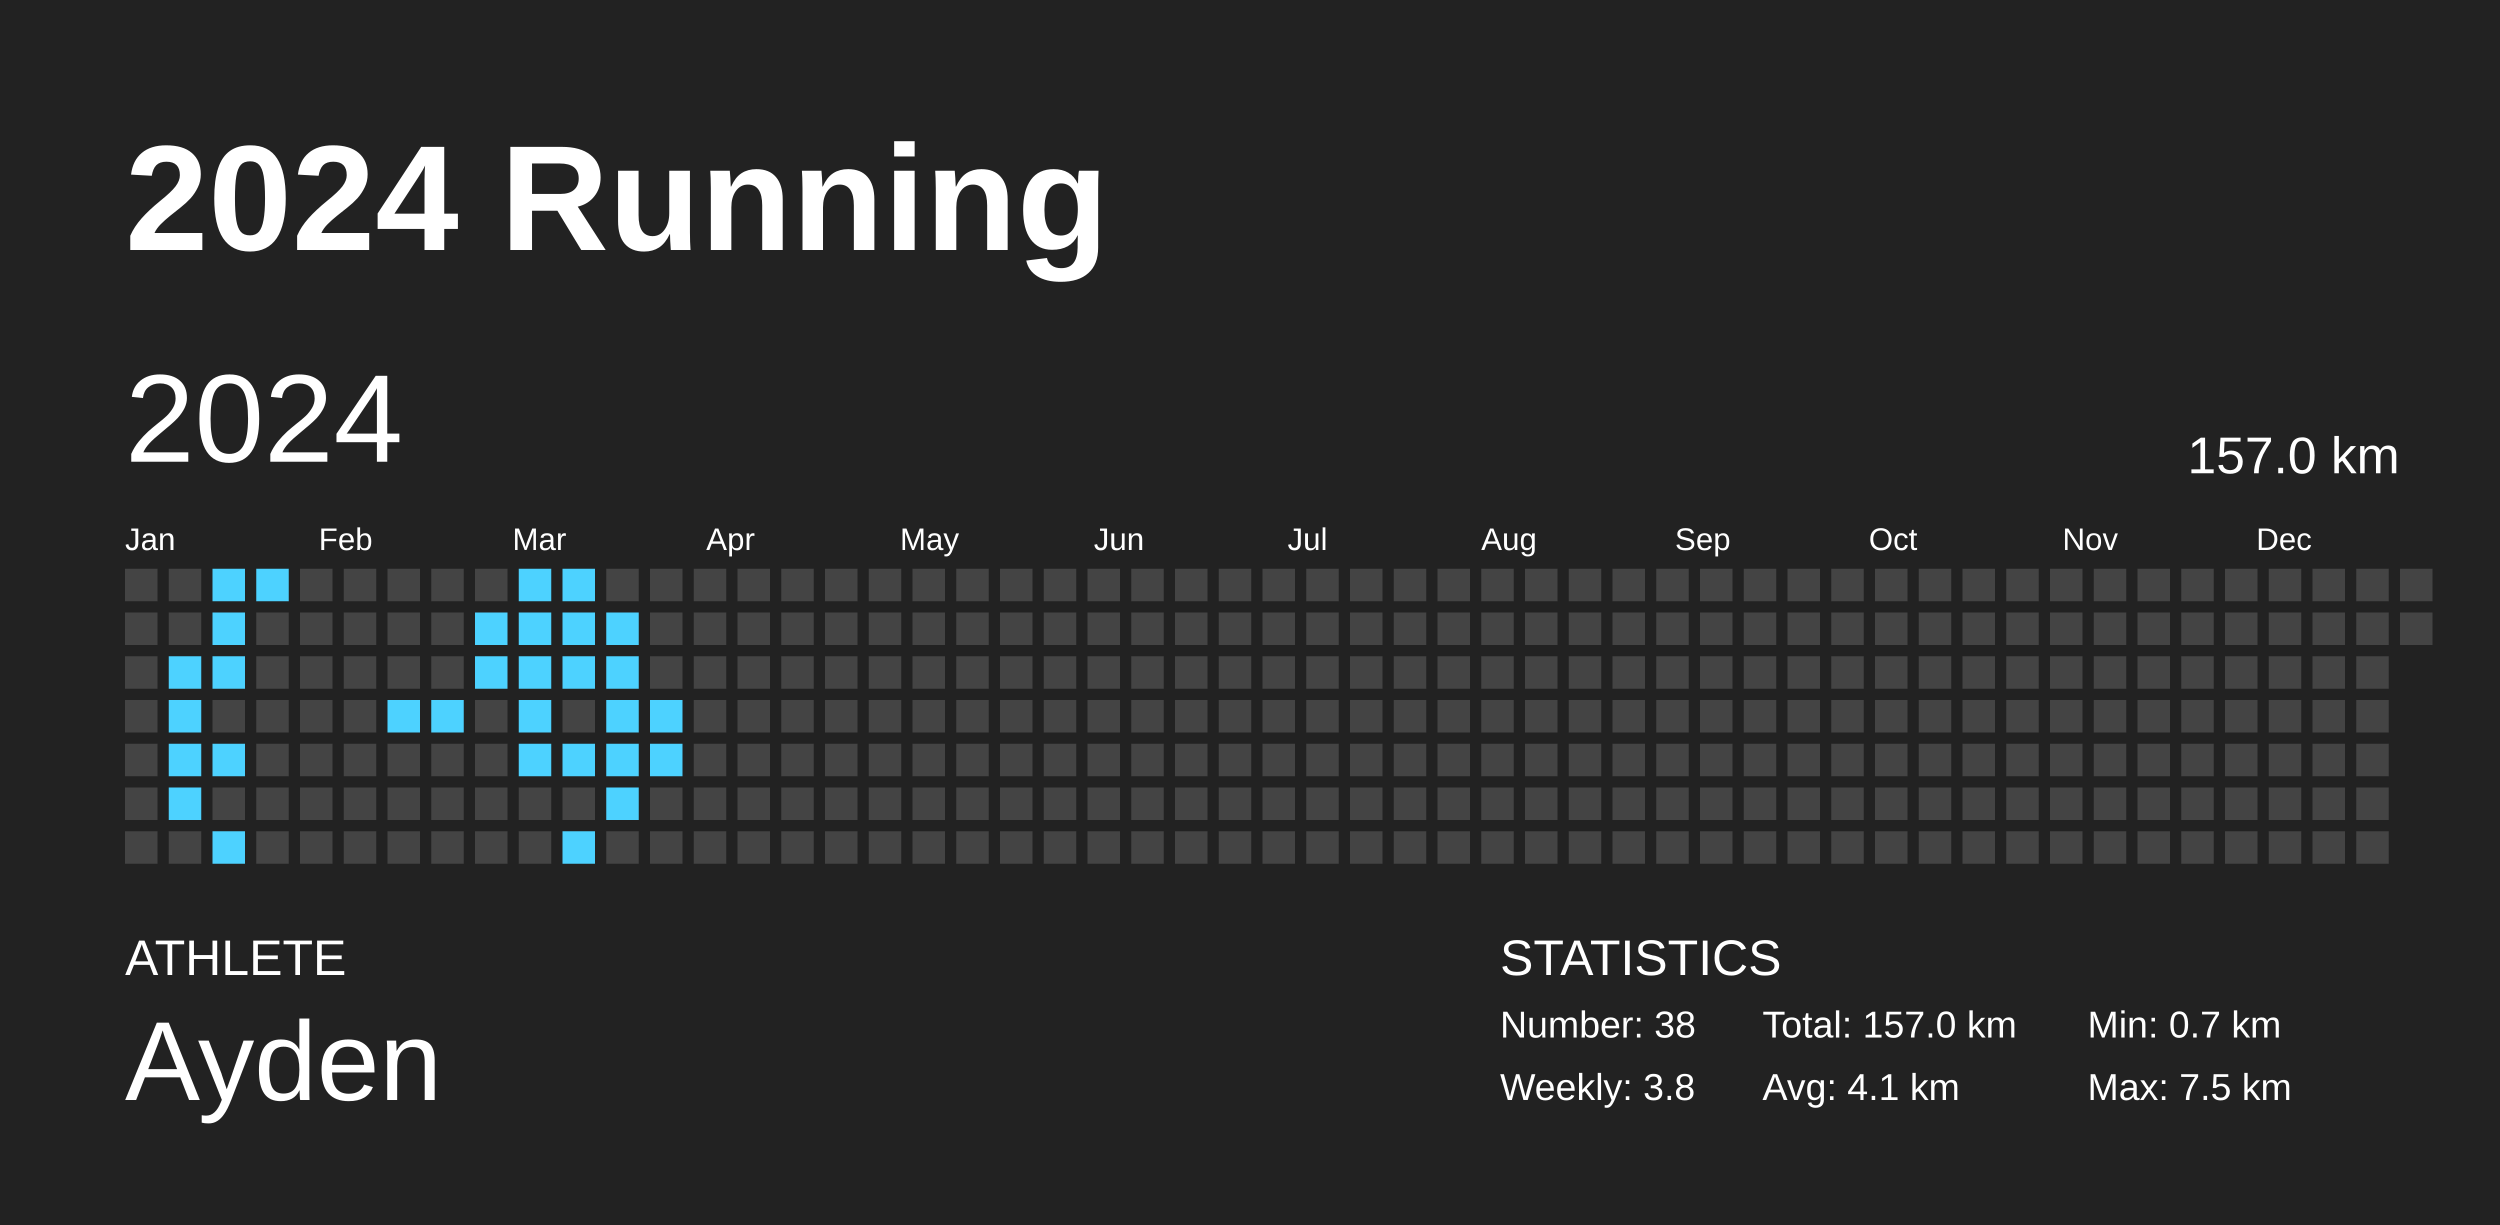
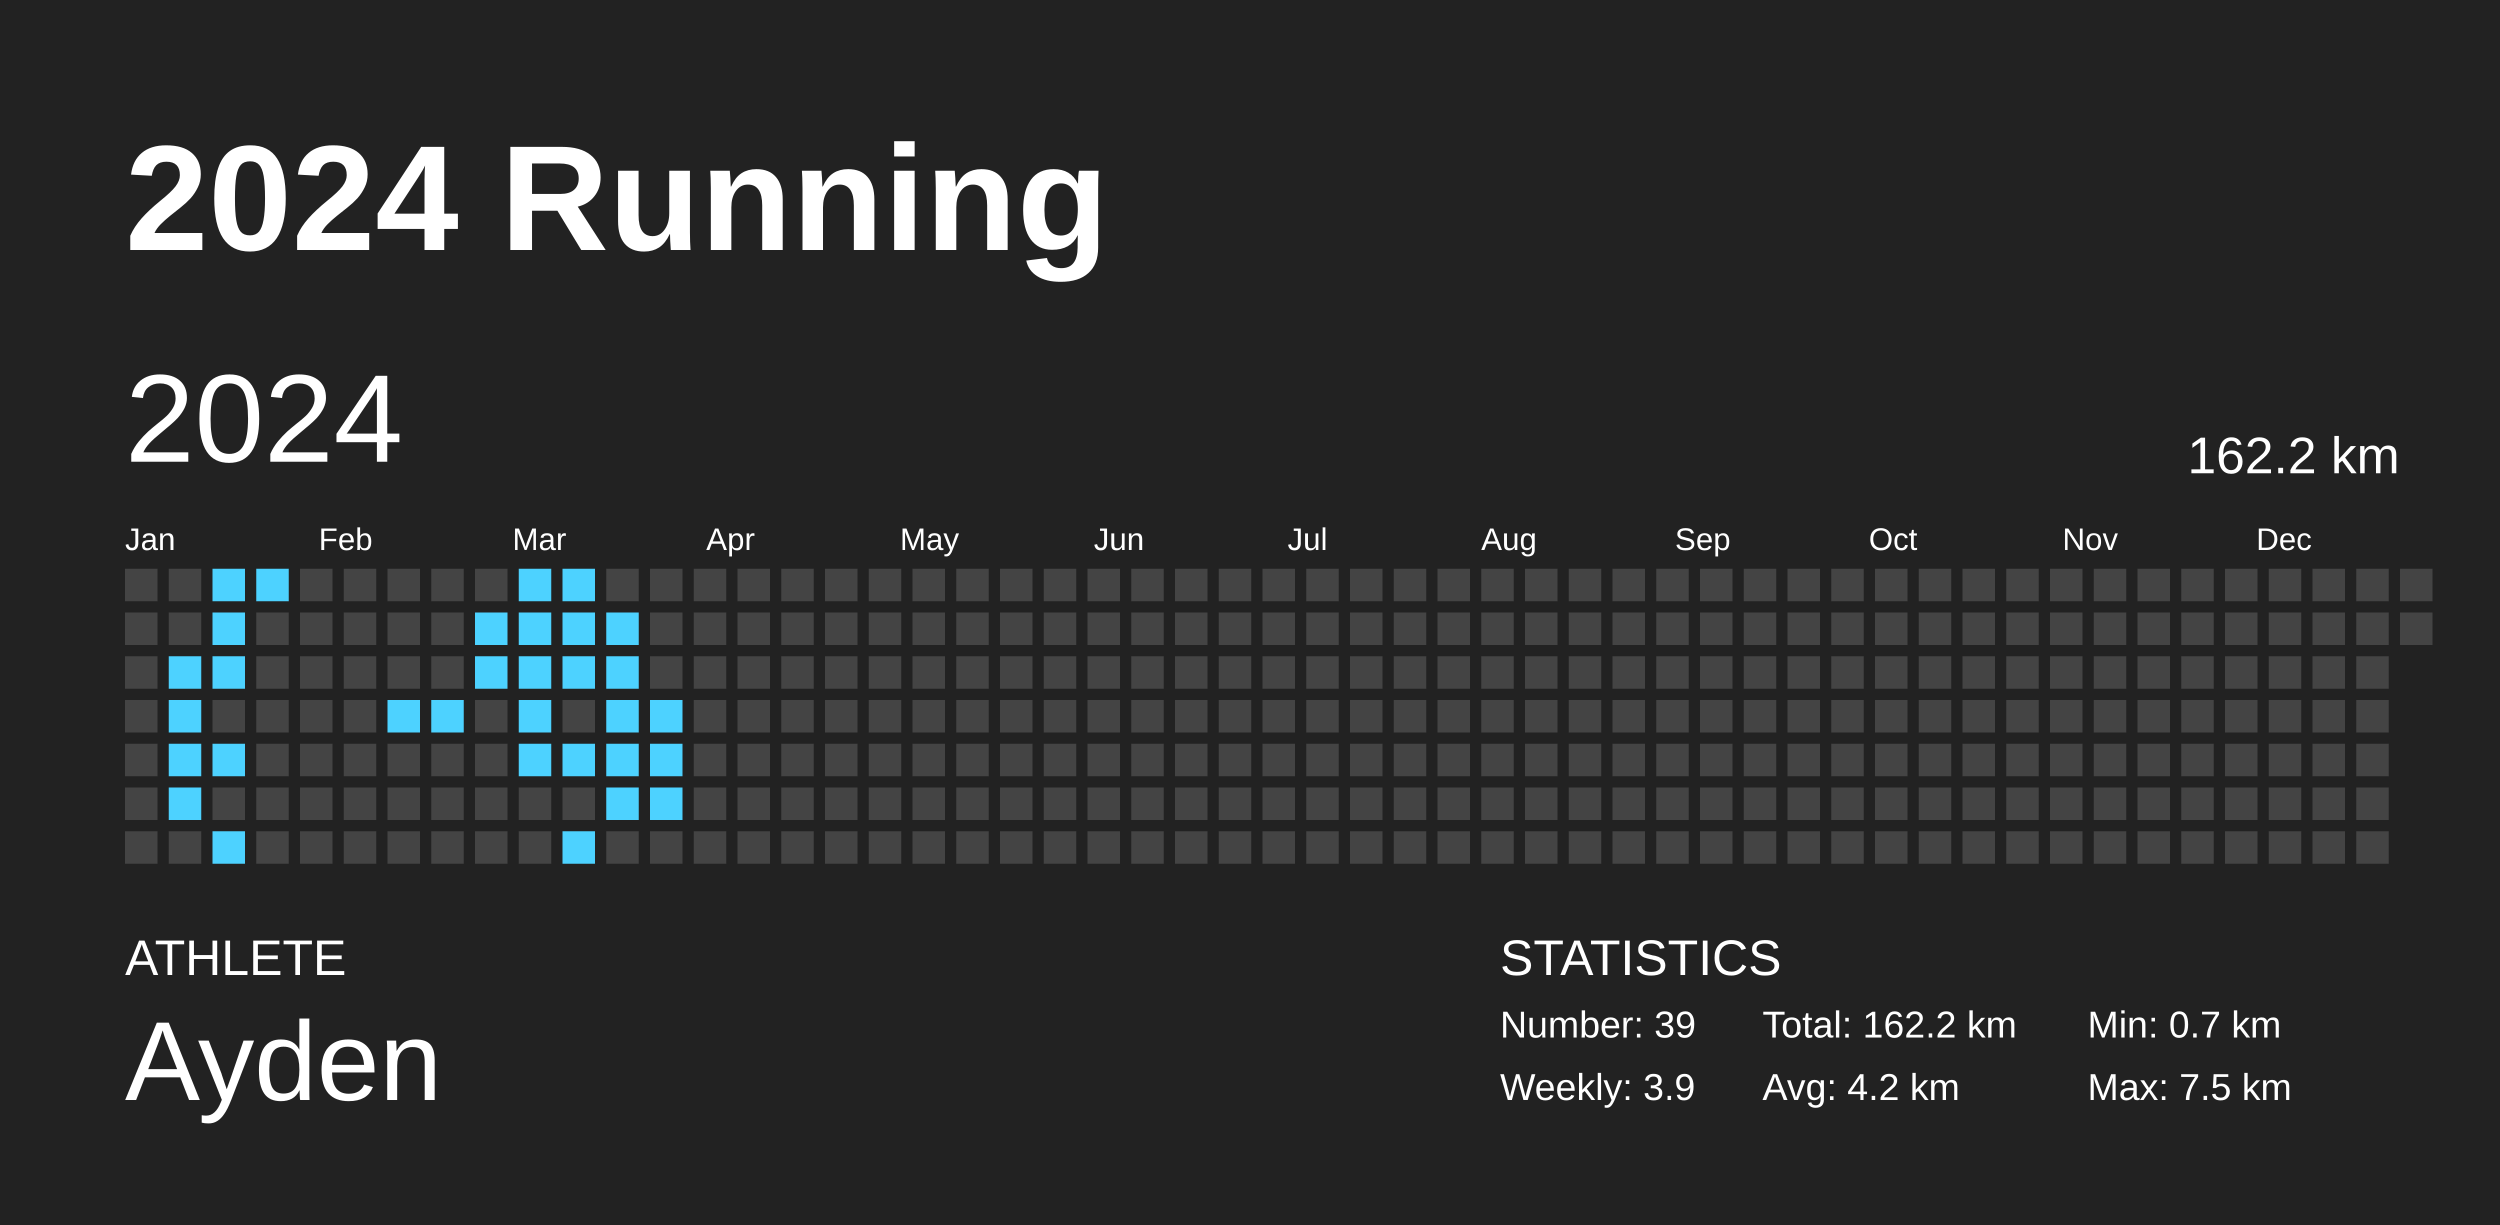
<svg xmlns="http://www.w3.org/2000/svg" baseProfile="full" height="98mm" version="1.1" viewBox="0,0,200,98" width="200mm">
  <defs />
  <rect fill="#222222" height="98" width="200" x="0" y="0" />
  <text fill="#FFFFFF" style="font-size:12px; font-family:Arial; font-weight:bold;" x="10" y="20">2024 Running</text>
  <text fill="#FFFFFF" style="font-size:4px; font-family:Arial" x="10" y="78">ATHLETE</text>
  <text fill="#FFFFFF" style="font-size:9px; font-family:Arial" x="10" y="88">Ayden</text>
  <text fill="#FFFFFF" style="font-size:4px; font-family:Arial" x="120" y="78">STATISTICS</text>
-   <text fill="#FFFFFF" style="font-size:3px; font-family:Arial" x="120" y="83">Number: 38</text>
-   <text fill="#FFFFFF" style="font-size:3px; font-family:Arial" x="120" y="88">Weekly: 3.8</text>
-   <text fill="#FFFFFF" style="font-size:3px; font-family:Arial" x="141" y="83">Total: 157.0 km</text>
-   <text fill="#FFFFFF" style="font-size:3px; font-family:Arial" x="141" y="88">Avg: 4.1 km</text>
+   <text fill="#FFFFFF" style="font-size:3px; font-family:Arial" x="120" y="83">Number: 39</text>
+   <text fill="#FFFFFF" style="font-size:3px; font-family:Arial" x="120" y="88">Weekly: 3.9</text>
+   <text fill="#FFFFFF" style="font-size:3px; font-family:Arial" x="141" y="83">Total: 162.2 km</text>
+   <text fill="#FFFFFF" style="font-size:3px; font-family:Arial" x="141" y="88">Avg: 4.2 km</text>
  <text fill="#FFFFFF" style="font-size:3px; font-family:Arial" x="167" y="83">Min: 0.7 km</text>
  <text fill="#FFFFFF" style="font-size:3px; font-family:Arial" x="167" y="88">Max: 7.5 km</text>
  <text dominant-baseline="hanging" fill="#FFFFFF" style="font-size:10.0px; font-family:Arial;" x="10" y="30">2024</text>
-   <text dominant-baseline="hanging" fill="#FFFFFF" style="font-size:4.125px; font-family:Arial;" x="175" y="35">157.0 km</text>
+   <text dominant-baseline="hanging" fill="#FFFFFF" style="font-size:4.125px; font-family:Arial;" x="175" y="35">162.2 km</text>
  <text fill="#FFFFFF" style="font-size:2.5px; font-family:Arial" x="10.0" y="44">Jan</text>
  <text fill="#FFFFFF" style="font-size:2.5px; font-family:Arial" x="25.5" y="44">Feb</text>
  <text fill="#FFFFFF" style="font-size:2.5px; font-family:Arial" x="41.0" y="44">Mar</text>
  <text fill="#FFFFFF" style="font-size:2.5px; font-family:Arial" x="56.5" y="44">Apr</text>
  <text fill="#FFFFFF" style="font-size:2.5px; font-family:Arial" x="72.0" y="44">May</text>
  <text fill="#FFFFFF" style="font-size:2.5px; font-family:Arial" x="87.5" y="44">Jun</text>
  <text fill="#FFFFFF" style="font-size:2.5px; font-family:Arial" x="103.0" y="44">Jul</text>
  <text fill="#FFFFFF" style="font-size:2.5px; font-family:Arial" x="118.5" y="44">Aug</text>
  <text fill="#FFFFFF" style="font-size:2.5px; font-family:Arial" x="134.0" y="44">Sep</text>
  <text fill="#FFFFFF" style="font-size:2.5px; font-family:Arial" x="149.5" y="44">Oct</text>
  <text fill="#FFFFFF" style="font-size:2.5px; font-family:Arial" x="165.0" y="44">Nov</text>
  <text fill="#FFFFFF" style="font-size:2.5px; font-family:Arial" x="180.5" y="44">Dec</text>
  <rect fill="#444444" height="2.6" width="2.6" x="10.0" y="45.5" />
  <rect fill="#444444" height="2.6" width="2.6" x="10.0" y="49.0" />
  <rect fill="#444444" height="2.6" width="2.6" x="10.0" y="52.5" />
  <rect fill="#444444" height="2.6" width="2.6" x="10.0" y="56.0" />
  <rect fill="#444444" height="2.6" width="2.6" x="10.0" y="59.5" />
  <rect fill="#444444" height="2.6" width="2.6" x="10.0" y="63.0" />
  <rect fill="#444444" height="2.6" width="2.6" x="10.0" y="66.5" />
  <rect fill="#444444" height="2.6" width="2.6" x="13.5" y="45.5" />
  <rect fill="#444444" height="2.6" width="2.6" x="13.5" y="49.0" />
  <rect fill="#4dd2ff" height="2.6" width="2.6" x="13.5" y="52.5" />
  <rect fill="#4dd2ff" height="2.6" width="2.6" x="13.5" y="56.0" />
  <rect fill="#4dd2ff" height="2.6" width="2.6" x="13.5" y="59.5" />
  <rect fill="#4dd2ff" height="2.6" width="2.6" x="13.5" y="63.0" />
  <rect fill="#444444" height="2.6" width="2.6" x="13.5" y="66.5" />
  <rect fill="#4dd2ff" height="2.6" width="2.6" x="17.0" y="45.5" />
  <rect fill="#4dd2ff" height="2.6" width="2.6" x="17.0" y="49.0" />
  <rect fill="#4dd2ff" height="2.6" width="2.6" x="17.0" y="52.5" />
  <rect fill="#444444" height="2.6" width="2.6" x="17.0" y="56.0" />
  <rect fill="#4dd2ff" height="2.6" width="2.6" x="17.0" y="59.5" />
  <rect fill="#444444" height="2.6" width="2.6" x="17.0" y="63.0" />
  <rect fill="#4dd2ff" height="2.6" width="2.6" x="17.0" y="66.5" />
  <rect fill="#4dd2ff" height="2.6" width="2.6" x="20.5" y="45.5" />
  <rect fill="#444444" height="2.6" width="2.6" x="20.5" y="49.0" />
  <rect fill="#444444" height="2.6" width="2.6" x="20.5" y="52.5" />
  <rect fill="#444444" height="2.6" width="2.6" x="20.5" y="56.0" />
  <rect fill="#444444" height="2.6" width="2.6" x="20.5" y="59.5" />
  <rect fill="#444444" height="2.6" width="2.6" x="20.5" y="63.0" />
  <rect fill="#444444" height="2.6" width="2.6" x="20.5" y="66.5" />
  <rect fill="#444444" height="2.6" width="2.6" x="24.0" y="45.5" />
  <rect fill="#444444" height="2.6" width="2.6" x="24.0" y="49.0" />
  <rect fill="#444444" height="2.6" width="2.6" x="24.0" y="52.5" />
  <rect fill="#444444" height="2.6" width="2.6" x="24.0" y="56.0" />
  <rect fill="#444444" height="2.6" width="2.6" x="24.0" y="59.5" />
  <rect fill="#444444" height="2.6" width="2.6" x="24.0" y="63.0" />
  <rect fill="#444444" height="2.6" width="2.6" x="24.0" y="66.5" />
  <rect fill="#444444" height="2.6" width="2.6" x="27.5" y="45.5" />
  <rect fill="#444444" height="2.6" width="2.6" x="27.5" y="49.0" />
  <rect fill="#444444" height="2.6" width="2.6" x="27.5" y="52.5" />
  <rect fill="#444444" height="2.6" width="2.6" x="27.5" y="56.0" />
  <rect fill="#444444" height="2.6" width="2.6" x="27.5" y="59.5" />
  <rect fill="#444444" height="2.6" width="2.6" x="27.5" y="63.0" />
  <rect fill="#444444" height="2.6" width="2.6" x="27.5" y="66.5" />
  <rect fill="#444444" height="2.6" width="2.6" x="31.0" y="45.5" />
  <rect fill="#444444" height="2.6" width="2.6" x="31.0" y="49.0" />
  <rect fill="#444444" height="2.6" width="2.6" x="31.0" y="52.5" />
  <rect fill="#4dd2ff" height="2.6" width="2.6" x="31.0" y="56.0" />
  <rect fill="#444444" height="2.6" width="2.6" x="31.0" y="59.5" />
  <rect fill="#444444" height="2.6" width="2.6" x="31.0" y="63.0" />
  <rect fill="#444444" height="2.6" width="2.6" x="31.0" y="66.5" />
  <rect fill="#444444" height="2.6" width="2.6" x="34.5" y="45.5" />
  <rect fill="#444444" height="2.6" width="2.6" x="34.5" y="49.0" />
  <rect fill="#444444" height="2.6" width="2.6" x="34.5" y="52.5" />
  <rect fill="#4dd2ff" height="2.6" width="2.6" x="34.5" y="56.0" />
  <rect fill="#444444" height="2.6" width="2.6" x="34.5" y="59.5" />
  <rect fill="#444444" height="2.6" width="2.6" x="34.5" y="63.0" />
  <rect fill="#444444" height="2.6" width="2.6" x="34.5" y="66.5" />
  <rect fill="#444444" height="2.6" width="2.6" x="38.0" y="45.5" />
  <rect fill="#4dd2ff" height="2.6" width="2.6" x="38.0" y="49.0" />
  <rect fill="#4dd2ff" height="2.6" width="2.6" x="38.0" y="52.5" />
  <rect fill="#444444" height="2.6" width="2.6" x="38.0" y="56.0" />
  <rect fill="#444444" height="2.6" width="2.6" x="38.0" y="59.5" />
  <rect fill="#444444" height="2.6" width="2.6" x="38.0" y="63.0" />
  <rect fill="#444444" height="2.6" width="2.6" x="38.0" y="66.5" />
  <rect fill="#4dd2ff" height="2.6" width="2.6" x="41.5" y="45.5" />
  <rect fill="#4dd2ff" height="2.6" width="2.6" x="41.5" y="49.0" />
  <rect fill="#4dd2ff" height="2.6" width="2.6" x="41.5" y="52.5" />
  <rect fill="#4dd2ff" height="2.6" width="2.6" x="41.5" y="56.0" />
  <rect fill="#4dd2ff" height="2.6" width="2.6" x="41.5" y="59.5" />
  <rect fill="#444444" height="2.6" width="2.6" x="41.5" y="63.0" />
  <rect fill="#444444" height="2.6" width="2.6" x="41.5" y="66.5" />
  <rect fill="#4dd2ff" height="2.6" width="2.6" x="45.0" y="45.5" />
  <rect fill="#4dd2ff" height="2.6" width="2.6" x="45.0" y="49.0" />
  <rect fill="#4dd2ff" height="2.6" width="2.6" x="45.0" y="52.5" />
  <rect fill="#444444" height="2.6" width="2.6" x="45.0" y="56.0" />
  <rect fill="#4dd2ff" height="2.6" width="2.6" x="45.0" y="59.5" />
  <rect fill="#444444" height="2.6" width="2.6" x="45.0" y="63.0" />
  <rect fill="#4dd2ff" height="2.6" width="2.6" x="45.0" y="66.5" />
  <rect fill="#444444" height="2.6" width="2.6" x="48.5" y="45.5" />
  <rect fill="#4dd2ff" height="2.6" width="2.6" x="48.5" y="49.0" />
  <rect fill="#4dd2ff" height="2.6" width="2.6" x="48.5" y="52.5" />
  <rect fill="#4dd2ff" height="2.6" width="2.6" x="48.5" y="56.0" />
  <rect fill="#4dd2ff" height="2.6" width="2.6" x="48.5" y="59.5" />
  <rect fill="#4dd2ff" height="2.6" width="2.6" x="48.5" y="63.0" />
  <rect fill="#444444" height="2.6" width="2.6" x="48.5" y="66.5" />
  <rect fill="#444444" height="2.6" width="2.6" x="52.0" y="45.5" />
  <rect fill="#444444" height="2.6" width="2.6" x="52.0" y="49.0" />
  <rect fill="#444444" height="2.6" width="2.6" x="52.0" y="52.5" />
  <rect fill="#4dd2ff" height="2.6" width="2.6" x="52.0" y="56.0" />
  <rect fill="#4dd2ff" height="2.6" width="2.6" x="52.0" y="59.5" />
-   <rect fill="#444444" height="2.6" width="2.6" x="52.0" y="63.0" />
+   <rect fill="#4dd2ff" height="2.6" width="2.6" x="52.0" y="63.0" />
  <rect fill="#444444" height="2.6" width="2.6" x="52.0" y="66.5" />
  <rect fill="#444444" height="2.6" width="2.6" x="55.5" y="45.5" />
  <rect fill="#444444" height="2.6" width="2.6" x="55.5" y="49.0" />
  <rect fill="#444444" height="2.6" width="2.6" x="55.5" y="52.5" />
  <rect fill="#444444" height="2.6" width="2.6" x="55.5" y="56.0" />
  <rect fill="#444444" height="2.6" width="2.6" x="55.5" y="59.5" />
  <rect fill="#444444" height="2.6" width="2.6" x="55.5" y="63.0" />
  <rect fill="#444444" height="2.6" width="2.6" x="55.5" y="66.5" />
  <rect fill="#444444" height="2.6" width="2.6" x="59.0" y="45.5" />
  <rect fill="#444444" height="2.6" width="2.6" x="59.0" y="49.0" />
  <rect fill="#444444" height="2.6" width="2.6" x="59.0" y="52.5" />
  <rect fill="#444444" height="2.6" width="2.6" x="59.0" y="56.0" />
  <rect fill="#444444" height="2.6" width="2.6" x="59.0" y="59.5" />
  <rect fill="#444444" height="2.6" width="2.6" x="59.0" y="63.0" />
  <rect fill="#444444" height="2.6" width="2.6" x="59.0" y="66.5" />
  <rect fill="#444444" height="2.6" width="2.6" x="62.5" y="45.5" />
  <rect fill="#444444" height="2.6" width="2.6" x="62.5" y="49.0" />
  <rect fill="#444444" height="2.6" width="2.6" x="62.5" y="52.5" />
  <rect fill="#444444" height="2.6" width="2.6" x="62.5" y="56.0" />
  <rect fill="#444444" height="2.6" width="2.6" x="62.5" y="59.5" />
  <rect fill="#444444" height="2.6" width="2.6" x="62.5" y="63.0" />
  <rect fill="#444444" height="2.6" width="2.6" x="62.5" y="66.5" />
  <rect fill="#444444" height="2.6" width="2.6" x="66.0" y="45.5" />
  <rect fill="#444444" height="2.6" width="2.6" x="66.0" y="49.0" />
  <rect fill="#444444" height="2.6" width="2.6" x="66.0" y="52.5" />
  <rect fill="#444444" height="2.6" width="2.6" x="66.0" y="56.0" />
  <rect fill="#444444" height="2.6" width="2.6" x="66.0" y="59.5" />
  <rect fill="#444444" height="2.6" width="2.6" x="66.0" y="63.0" />
  <rect fill="#444444" height="2.6" width="2.6" x="66.0" y="66.5" />
  <rect fill="#444444" height="2.6" width="2.6" x="69.5" y="45.5" />
  <rect fill="#444444" height="2.6" width="2.6" x="69.5" y="49.0" />
  <rect fill="#444444" height="2.6" width="2.6" x="69.5" y="52.5" />
  <rect fill="#444444" height="2.6" width="2.6" x="69.5" y="56.0" />
  <rect fill="#444444" height="2.6" width="2.6" x="69.5" y="59.5" />
  <rect fill="#444444" height="2.6" width="2.6" x="69.5" y="63.0" />
  <rect fill="#444444" height="2.6" width="2.6" x="69.5" y="66.5" />
  <rect fill="#444444" height="2.6" width="2.6" x="73.0" y="45.5" />
  <rect fill="#444444" height="2.6" width="2.6" x="73.0" y="49.0" />
  <rect fill="#444444" height="2.6" width="2.6" x="73.0" y="52.5" />
  <rect fill="#444444" height="2.6" width="2.6" x="73.0" y="56.0" />
  <rect fill="#444444" height="2.6" width="2.6" x="73.0" y="59.5" />
  <rect fill="#444444" height="2.6" width="2.6" x="73.0" y="63.0" />
  <rect fill="#444444" height="2.6" width="2.6" x="73.0" y="66.5" />
  <rect fill="#444444" height="2.6" width="2.6" x="76.5" y="45.5" />
  <rect fill="#444444" height="2.6" width="2.6" x="76.5" y="49.0" />
  <rect fill="#444444" height="2.6" width="2.6" x="76.5" y="52.5" />
  <rect fill="#444444" height="2.6" width="2.6" x="76.5" y="56.0" />
  <rect fill="#444444" height="2.6" width="2.6" x="76.5" y="59.5" />
  <rect fill="#444444" height="2.6" width="2.6" x="76.5" y="63.0" />
  <rect fill="#444444" height="2.6" width="2.6" x="76.5" y="66.5" />
  <rect fill="#444444" height="2.6" width="2.6" x="80.0" y="45.5" />
  <rect fill="#444444" height="2.6" width="2.6" x="80.0" y="49.0" />
  <rect fill="#444444" height="2.6" width="2.6" x="80.0" y="52.5" />
  <rect fill="#444444" height="2.6" width="2.6" x="80.0" y="56.0" />
  <rect fill="#444444" height="2.6" width="2.6" x="80.0" y="59.5" />
  <rect fill="#444444" height="2.6" width="2.6" x="80.0" y="63.0" />
  <rect fill="#444444" height="2.6" width="2.6" x="80.0" y="66.5" />
  <rect fill="#444444" height="2.6" width="2.6" x="83.5" y="45.5" />
  <rect fill="#444444" height="2.6" width="2.6" x="83.5" y="49.0" />
  <rect fill="#444444" height="2.6" width="2.6" x="83.5" y="52.5" />
  <rect fill="#444444" height="2.6" width="2.6" x="83.5" y="56.0" />
  <rect fill="#444444" height="2.6" width="2.6" x="83.5" y="59.5" />
  <rect fill="#444444" height="2.6" width="2.6" x="83.5" y="63.0" />
  <rect fill="#444444" height="2.6" width="2.6" x="83.5" y="66.5" />
  <rect fill="#444444" height="2.6" width="2.6" x="87.0" y="45.5" />
  <rect fill="#444444" height="2.6" width="2.6" x="87.0" y="49.0" />
  <rect fill="#444444" height="2.6" width="2.6" x="87.0" y="52.5" />
  <rect fill="#444444" height="2.6" width="2.6" x="87.0" y="56.0" />
  <rect fill="#444444" height="2.6" width="2.6" x="87.0" y="59.5" />
  <rect fill="#444444" height="2.6" width="2.6" x="87.0" y="63.0" />
  <rect fill="#444444" height="2.6" width="2.6" x="87.0" y="66.5" />
  <rect fill="#444444" height="2.6" width="2.6" x="90.5" y="45.5" />
  <rect fill="#444444" height="2.6" width="2.6" x="90.5" y="49.0" />
  <rect fill="#444444" height="2.6" width="2.6" x="90.5" y="52.5" />
  <rect fill="#444444" height="2.6" width="2.6" x="90.5" y="56.0" />
  <rect fill="#444444" height="2.6" width="2.6" x="90.5" y="59.5" />
  <rect fill="#444444" height="2.6" width="2.6" x="90.5" y="63.0" />
  <rect fill="#444444" height="2.6" width="2.6" x="90.5" y="66.5" />
  <rect fill="#444444" height="2.6" width="2.6" x="94.0" y="45.5" />
  <rect fill="#444444" height="2.6" width="2.6" x="94.0" y="49.0" />
  <rect fill="#444444" height="2.6" width="2.6" x="94.0" y="52.5" />
  <rect fill="#444444" height="2.6" width="2.6" x="94.0" y="56.0" />
  <rect fill="#444444" height="2.6" width="2.6" x="94.0" y="59.5" />
  <rect fill="#444444" height="2.6" width="2.6" x="94.0" y="63.0" />
  <rect fill="#444444" height="2.6" width="2.6" x="94.0" y="66.5" />
  <rect fill="#444444" height="2.6" width="2.6" x="97.5" y="45.5" />
  <rect fill="#444444" height="2.6" width="2.6" x="97.5" y="49.0" />
  <rect fill="#444444" height="2.6" width="2.6" x="97.5" y="52.5" />
  <rect fill="#444444" height="2.6" width="2.6" x="97.5" y="56.0" />
  <rect fill="#444444" height="2.6" width="2.6" x="97.5" y="59.5" />
  <rect fill="#444444" height="2.6" width="2.6" x="97.5" y="63.0" />
  <rect fill="#444444" height="2.6" width="2.6" x="97.5" y="66.5" />
  <rect fill="#444444" height="2.6" width="2.6" x="101.0" y="45.5" />
  <rect fill="#444444" height="2.6" width="2.6" x="101.0" y="49.0" />
  <rect fill="#444444" height="2.6" width="2.6" x="101.0" y="52.5" />
  <rect fill="#444444" height="2.6" width="2.6" x="101.0" y="56.0" />
  <rect fill="#444444" height="2.6" width="2.6" x="101.0" y="59.5" />
  <rect fill="#444444" height="2.6" width="2.6" x="101.0" y="63.0" />
  <rect fill="#444444" height="2.6" width="2.6" x="101.0" y="66.5" />
  <rect fill="#444444" height="2.6" width="2.6" x="104.5" y="45.5" />
  <rect fill="#444444" height="2.6" width="2.6" x="104.5" y="49.0" />
  <rect fill="#444444" height="2.6" width="2.6" x="104.5" y="52.5" />
  <rect fill="#444444" height="2.6" width="2.6" x="104.5" y="56.0" />
  <rect fill="#444444" height="2.6" width="2.6" x="104.5" y="59.5" />
  <rect fill="#444444" height="2.6" width="2.6" x="104.5" y="63.0" />
  <rect fill="#444444" height="2.6" width="2.6" x="104.5" y="66.5" />
  <rect fill="#444444" height="2.6" width="2.6" x="108.0" y="45.5" />
  <rect fill="#444444" height="2.6" width="2.6" x="108.0" y="49.0" />
  <rect fill="#444444" height="2.6" width="2.6" x="108.0" y="52.5" />
  <rect fill="#444444" height="2.6" width="2.6" x="108.0" y="56.0" />
  <rect fill="#444444" height="2.6" width="2.6" x="108.0" y="59.5" />
  <rect fill="#444444" height="2.6" width="2.6" x="108.0" y="63.0" />
  <rect fill="#444444" height="2.6" width="2.6" x="108.0" y="66.5" />
  <rect fill="#444444" height="2.6" width="2.6" x="111.5" y="45.5" />
  <rect fill="#444444" height="2.6" width="2.6" x="111.5" y="49.0" />
  <rect fill="#444444" height="2.6" width="2.6" x="111.5" y="52.5" />
  <rect fill="#444444" height="2.6" width="2.6" x="111.5" y="56.0" />
  <rect fill="#444444" height="2.6" width="2.6" x="111.5" y="59.5" />
  <rect fill="#444444" height="2.6" width="2.6" x="111.5" y="63.0" />
  <rect fill="#444444" height="2.6" width="2.6" x="111.5" y="66.5" />
  <rect fill="#444444" height="2.6" width="2.6" x="115.0" y="45.5" />
  <rect fill="#444444" height="2.6" width="2.6" x="115.0" y="49.0" />
  <rect fill="#444444" height="2.6" width="2.6" x="115.0" y="52.5" />
  <rect fill="#444444" height="2.6" width="2.6" x="115.0" y="56.0" />
  <rect fill="#444444" height="2.6" width="2.6" x="115.0" y="59.5" />
  <rect fill="#444444" height="2.6" width="2.6" x="115.0" y="63.0" />
  <rect fill="#444444" height="2.6" width="2.6" x="115.0" y="66.5" />
  <rect fill="#444444" height="2.6" width="2.6" x="118.5" y="45.5" />
  <rect fill="#444444" height="2.6" width="2.6" x="118.5" y="49.0" />
  <rect fill="#444444" height="2.6" width="2.6" x="118.5" y="52.5" />
  <rect fill="#444444" height="2.6" width="2.6" x="118.5" y="56.0" />
  <rect fill="#444444" height="2.6" width="2.6" x="118.5" y="59.5" />
  <rect fill="#444444" height="2.6" width="2.6" x="118.5" y="63.0" />
  <rect fill="#444444" height="2.6" width="2.6" x="118.5" y="66.5" />
  <rect fill="#444444" height="2.6" width="2.6" x="122.0" y="45.5" />
  <rect fill="#444444" height="2.6" width="2.6" x="122.0" y="49.0" />
  <rect fill="#444444" height="2.6" width="2.6" x="122.0" y="52.5" />
  <rect fill="#444444" height="2.6" width="2.6" x="122.0" y="56.0" />
  <rect fill="#444444" height="2.6" width="2.6" x="122.0" y="59.5" />
  <rect fill="#444444" height="2.6" width="2.6" x="122.0" y="63.0" />
  <rect fill="#444444" height="2.6" width="2.6" x="122.0" y="66.5" />
  <rect fill="#444444" height="2.6" width="2.6" x="125.5" y="45.5" />
  <rect fill="#444444" height="2.6" width="2.6" x="125.5" y="49.0" />
  <rect fill="#444444" height="2.6" width="2.6" x="125.5" y="52.5" />
  <rect fill="#444444" height="2.6" width="2.6" x="125.5" y="56.0" />
  <rect fill="#444444" height="2.6" width="2.6" x="125.5" y="59.5" />
  <rect fill="#444444" height="2.6" width="2.6" x="125.5" y="63.0" />
  <rect fill="#444444" height="2.6" width="2.6" x="125.5" y="66.5" />
  <rect fill="#444444" height="2.6" width="2.6" x="129.0" y="45.5" />
  <rect fill="#444444" height="2.6" width="2.6" x="129.0" y="49.0" />
  <rect fill="#444444" height="2.6" width="2.6" x="129.0" y="52.5" />
  <rect fill="#444444" height="2.6" width="2.6" x="129.0" y="56.0" />
  <rect fill="#444444" height="2.6" width="2.6" x="129.0" y="59.5" />
  <rect fill="#444444" height="2.6" width="2.6" x="129.0" y="63.0" />
  <rect fill="#444444" height="2.6" width="2.6" x="129.0" y="66.5" />
  <rect fill="#444444" height="2.6" width="2.6" x="132.5" y="45.5" />
  <rect fill="#444444" height="2.6" width="2.6" x="132.5" y="49.0" />
  <rect fill="#444444" height="2.6" width="2.6" x="132.5" y="52.5" />
  <rect fill="#444444" height="2.6" width="2.6" x="132.5" y="56.0" />
  <rect fill="#444444" height="2.6" width="2.6" x="132.5" y="59.5" />
  <rect fill="#444444" height="2.6" width="2.6" x="132.5" y="63.0" />
  <rect fill="#444444" height="2.6" width="2.6" x="132.5" y="66.5" />
  <rect fill="#444444" height="2.6" width="2.6" x="136.0" y="45.5" />
  <rect fill="#444444" height="2.6" width="2.6" x="136.0" y="49.0" />
  <rect fill="#444444" height="2.6" width="2.6" x="136.0" y="52.5" />
  <rect fill="#444444" height="2.6" width="2.6" x="136.0" y="56.0" />
  <rect fill="#444444" height="2.6" width="2.6" x="136.0" y="59.5" />
  <rect fill="#444444" height="2.6" width="2.6" x="136.0" y="63.0" />
  <rect fill="#444444" height="2.6" width="2.6" x="136.0" y="66.5" />
  <rect fill="#444444" height="2.6" width="2.6" x="139.5" y="45.5" />
  <rect fill="#444444" height="2.6" width="2.6" x="139.5" y="49.0" />
  <rect fill="#444444" height="2.6" width="2.6" x="139.5" y="52.5" />
  <rect fill="#444444" height="2.6" width="2.6" x="139.5" y="56.0" />
  <rect fill="#444444" height="2.6" width="2.6" x="139.5" y="59.5" />
  <rect fill="#444444" height="2.6" width="2.6" x="139.5" y="63.0" />
  <rect fill="#444444" height="2.6" width="2.6" x="139.5" y="66.5" />
  <rect fill="#444444" height="2.6" width="2.6" x="143.0" y="45.5" />
  <rect fill="#444444" height="2.6" width="2.6" x="143.0" y="49.0" />
  <rect fill="#444444" height="2.6" width="2.6" x="143.0" y="52.5" />
  <rect fill="#444444" height="2.6" width="2.6" x="143.0" y="56.0" />
  <rect fill="#444444" height="2.6" width="2.6" x="143.0" y="59.5" />
  <rect fill="#444444" height="2.6" width="2.6" x="143.0" y="63.0" />
  <rect fill="#444444" height="2.6" width="2.6" x="143.0" y="66.5" />
  <rect fill="#444444" height="2.6" width="2.6" x="146.5" y="45.5" />
  <rect fill="#444444" height="2.6" width="2.6" x="146.5" y="49.0" />
  <rect fill="#444444" height="2.6" width="2.6" x="146.5" y="52.5" />
  <rect fill="#444444" height="2.6" width="2.6" x="146.5" y="56.0" />
  <rect fill="#444444" height="2.6" width="2.6" x="146.5" y="59.5" />
  <rect fill="#444444" height="2.6" width="2.6" x="146.5" y="63.0" />
  <rect fill="#444444" height="2.6" width="2.6" x="146.5" y="66.5" />
  <rect fill="#444444" height="2.6" width="2.6" x="150.0" y="45.5" />
  <rect fill="#444444" height="2.6" width="2.6" x="150.0" y="49.0" />
  <rect fill="#444444" height="2.6" width="2.6" x="150.0" y="52.5" />
  <rect fill="#444444" height="2.6" width="2.6" x="150.0" y="56.0" />
  <rect fill="#444444" height="2.6" width="2.6" x="150.0" y="59.5" />
  <rect fill="#444444" height="2.6" width="2.6" x="150.0" y="63.0" />
  <rect fill="#444444" height="2.6" width="2.6" x="150.0" y="66.5" />
  <rect fill="#444444" height="2.6" width="2.6" x="153.5" y="45.5" />
  <rect fill="#444444" height="2.6" width="2.6" x="153.5" y="49.0" />
  <rect fill="#444444" height="2.6" width="2.6" x="153.5" y="52.5" />
  <rect fill="#444444" height="2.6" width="2.6" x="153.5" y="56.0" />
  <rect fill="#444444" height="2.6" width="2.6" x="153.5" y="59.5" />
  <rect fill="#444444" height="2.6" width="2.6" x="153.5" y="63.0" />
  <rect fill="#444444" height="2.6" width="2.6" x="153.5" y="66.5" />
  <rect fill="#444444" height="2.6" width="2.6" x="157.0" y="45.5" />
  <rect fill="#444444" height="2.6" width="2.6" x="157.0" y="49.0" />
  <rect fill="#444444" height="2.6" width="2.6" x="157.0" y="52.5" />
  <rect fill="#444444" height="2.6" width="2.6" x="157.0" y="56.0" />
  <rect fill="#444444" height="2.6" width="2.6" x="157.0" y="59.5" />
  <rect fill="#444444" height="2.6" width="2.6" x="157.0" y="63.0" />
  <rect fill="#444444" height="2.6" width="2.6" x="157.0" y="66.5" />
  <rect fill="#444444" height="2.6" width="2.6" x="160.5" y="45.5" />
  <rect fill="#444444" height="2.6" width="2.6" x="160.5" y="49.0" />
  <rect fill="#444444" height="2.6" width="2.6" x="160.5" y="52.5" />
  <rect fill="#444444" height="2.6" width="2.6" x="160.5" y="56.0" />
  <rect fill="#444444" height="2.6" width="2.6" x="160.5" y="59.5" />
  <rect fill="#444444" height="2.6" width="2.6" x="160.5" y="63.0" />
  <rect fill="#444444" height="2.6" width="2.6" x="160.5" y="66.5" />
  <rect fill="#444444" height="2.6" width="2.6" x="164.0" y="45.5" />
  <rect fill="#444444" height="2.6" width="2.6" x="164.0" y="49.0" />
  <rect fill="#444444" height="2.6" width="2.6" x="164.0" y="52.5" />
  <rect fill="#444444" height="2.6" width="2.6" x="164.0" y="56.0" />
  <rect fill="#444444" height="2.6" width="2.6" x="164.0" y="59.5" />
  <rect fill="#444444" height="2.6" width="2.6" x="164.0" y="63.0" />
  <rect fill="#444444" height="2.6" width="2.6" x="164.0" y="66.5" />
  <rect fill="#444444" height="2.6" width="2.6" x="167.5" y="45.5" />
  <rect fill="#444444" height="2.6" width="2.6" x="167.5" y="49.0" />
  <rect fill="#444444" height="2.6" width="2.6" x="167.5" y="52.5" />
  <rect fill="#444444" height="2.6" width="2.6" x="167.5" y="56.0" />
  <rect fill="#444444" height="2.6" width="2.6" x="167.5" y="59.5" />
  <rect fill="#444444" height="2.6" width="2.6" x="167.5" y="63.0" />
  <rect fill="#444444" height="2.6" width="2.6" x="167.5" y="66.5" />
  <rect fill="#444444" height="2.6" width="2.6" x="171.0" y="45.5" />
  <rect fill="#444444" height="2.6" width="2.6" x="171.0" y="49.0" />
  <rect fill="#444444" height="2.6" width="2.6" x="171.0" y="52.5" />
  <rect fill="#444444" height="2.6" width="2.6" x="171.0" y="56.0" />
  <rect fill="#444444" height="2.6" width="2.6" x="171.0" y="59.5" />
  <rect fill="#444444" height="2.6" width="2.6" x="171.0" y="63.0" />
  <rect fill="#444444" height="2.6" width="2.6" x="171.0" y="66.5" />
  <rect fill="#444444" height="2.6" width="2.6" x="174.5" y="45.5" />
  <rect fill="#444444" height="2.6" width="2.6" x="174.5" y="49.0" />
  <rect fill="#444444" height="2.6" width="2.6" x="174.5" y="52.5" />
  <rect fill="#444444" height="2.6" width="2.6" x="174.5" y="56.0" />
  <rect fill="#444444" height="2.6" width="2.6" x="174.5" y="59.5" />
  <rect fill="#444444" height="2.6" width="2.6" x="174.5" y="63.0" />
  <rect fill="#444444" height="2.6" width="2.6" x="174.5" y="66.5" />
  <rect fill="#444444" height="2.6" width="2.6" x="178.0" y="45.5" />
  <rect fill="#444444" height="2.6" width="2.6" x="178.0" y="49.0" />
  <rect fill="#444444" height="2.6" width="2.6" x="178.0" y="52.5" />
  <rect fill="#444444" height="2.6" width="2.6" x="178.0" y="56.0" />
  <rect fill="#444444" height="2.6" width="2.6" x="178.0" y="59.5" />
  <rect fill="#444444" height="2.6" width="2.6" x="178.0" y="63.0" />
  <rect fill="#444444" height="2.6" width="2.6" x="178.0" y="66.5" />
  <rect fill="#444444" height="2.6" width="2.6" x="181.5" y="45.5" />
  <rect fill="#444444" height="2.6" width="2.6" x="181.5" y="49.0" />
  <rect fill="#444444" height="2.6" width="2.6" x="181.5" y="52.5" />
  <rect fill="#444444" height="2.6" width="2.6" x="181.5" y="56.0" />
  <rect fill="#444444" height="2.6" width="2.6" x="181.5" y="59.5" />
  <rect fill="#444444" height="2.6" width="2.6" x="181.5" y="63.0" />
  <rect fill="#444444" height="2.6" width="2.6" x="181.5" y="66.5" />
  <rect fill="#444444" height="2.6" width="2.6" x="185.0" y="45.5" />
  <rect fill="#444444" height="2.6" width="2.6" x="185.0" y="49.0" />
  <rect fill="#444444" height="2.6" width="2.6" x="185.0" y="52.5" />
  <rect fill="#444444" height="2.6" width="2.6" x="185.0" y="56.0" />
  <rect fill="#444444" height="2.6" width="2.6" x="185.0" y="59.5" />
  <rect fill="#444444" height="2.6" width="2.6" x="185.0" y="63.0" />
  <rect fill="#444444" height="2.6" width="2.6" x="185.0" y="66.5" />
  <rect fill="#444444" height="2.6" width="2.6" x="188.5" y="45.5" />
  <rect fill="#444444" height="2.6" width="2.6" x="188.5" y="49.0" />
  <rect fill="#444444" height="2.6" width="2.6" x="188.5" y="52.5" />
  <rect fill="#444444" height="2.6" width="2.6" x="188.5" y="56.0" />
  <rect fill="#444444" height="2.6" width="2.6" x="188.5" y="59.5" />
  <rect fill="#444444" height="2.6" width="2.6" x="188.5" y="63.0" />
  <rect fill="#444444" height="2.6" width="2.6" x="188.5" y="66.5" />
  <rect fill="#444444" height="2.6" width="2.6" x="192.0" y="45.5" />
  <rect fill="#444444" height="2.6" width="2.6" x="192.0" y="49.0" />
</svg>
